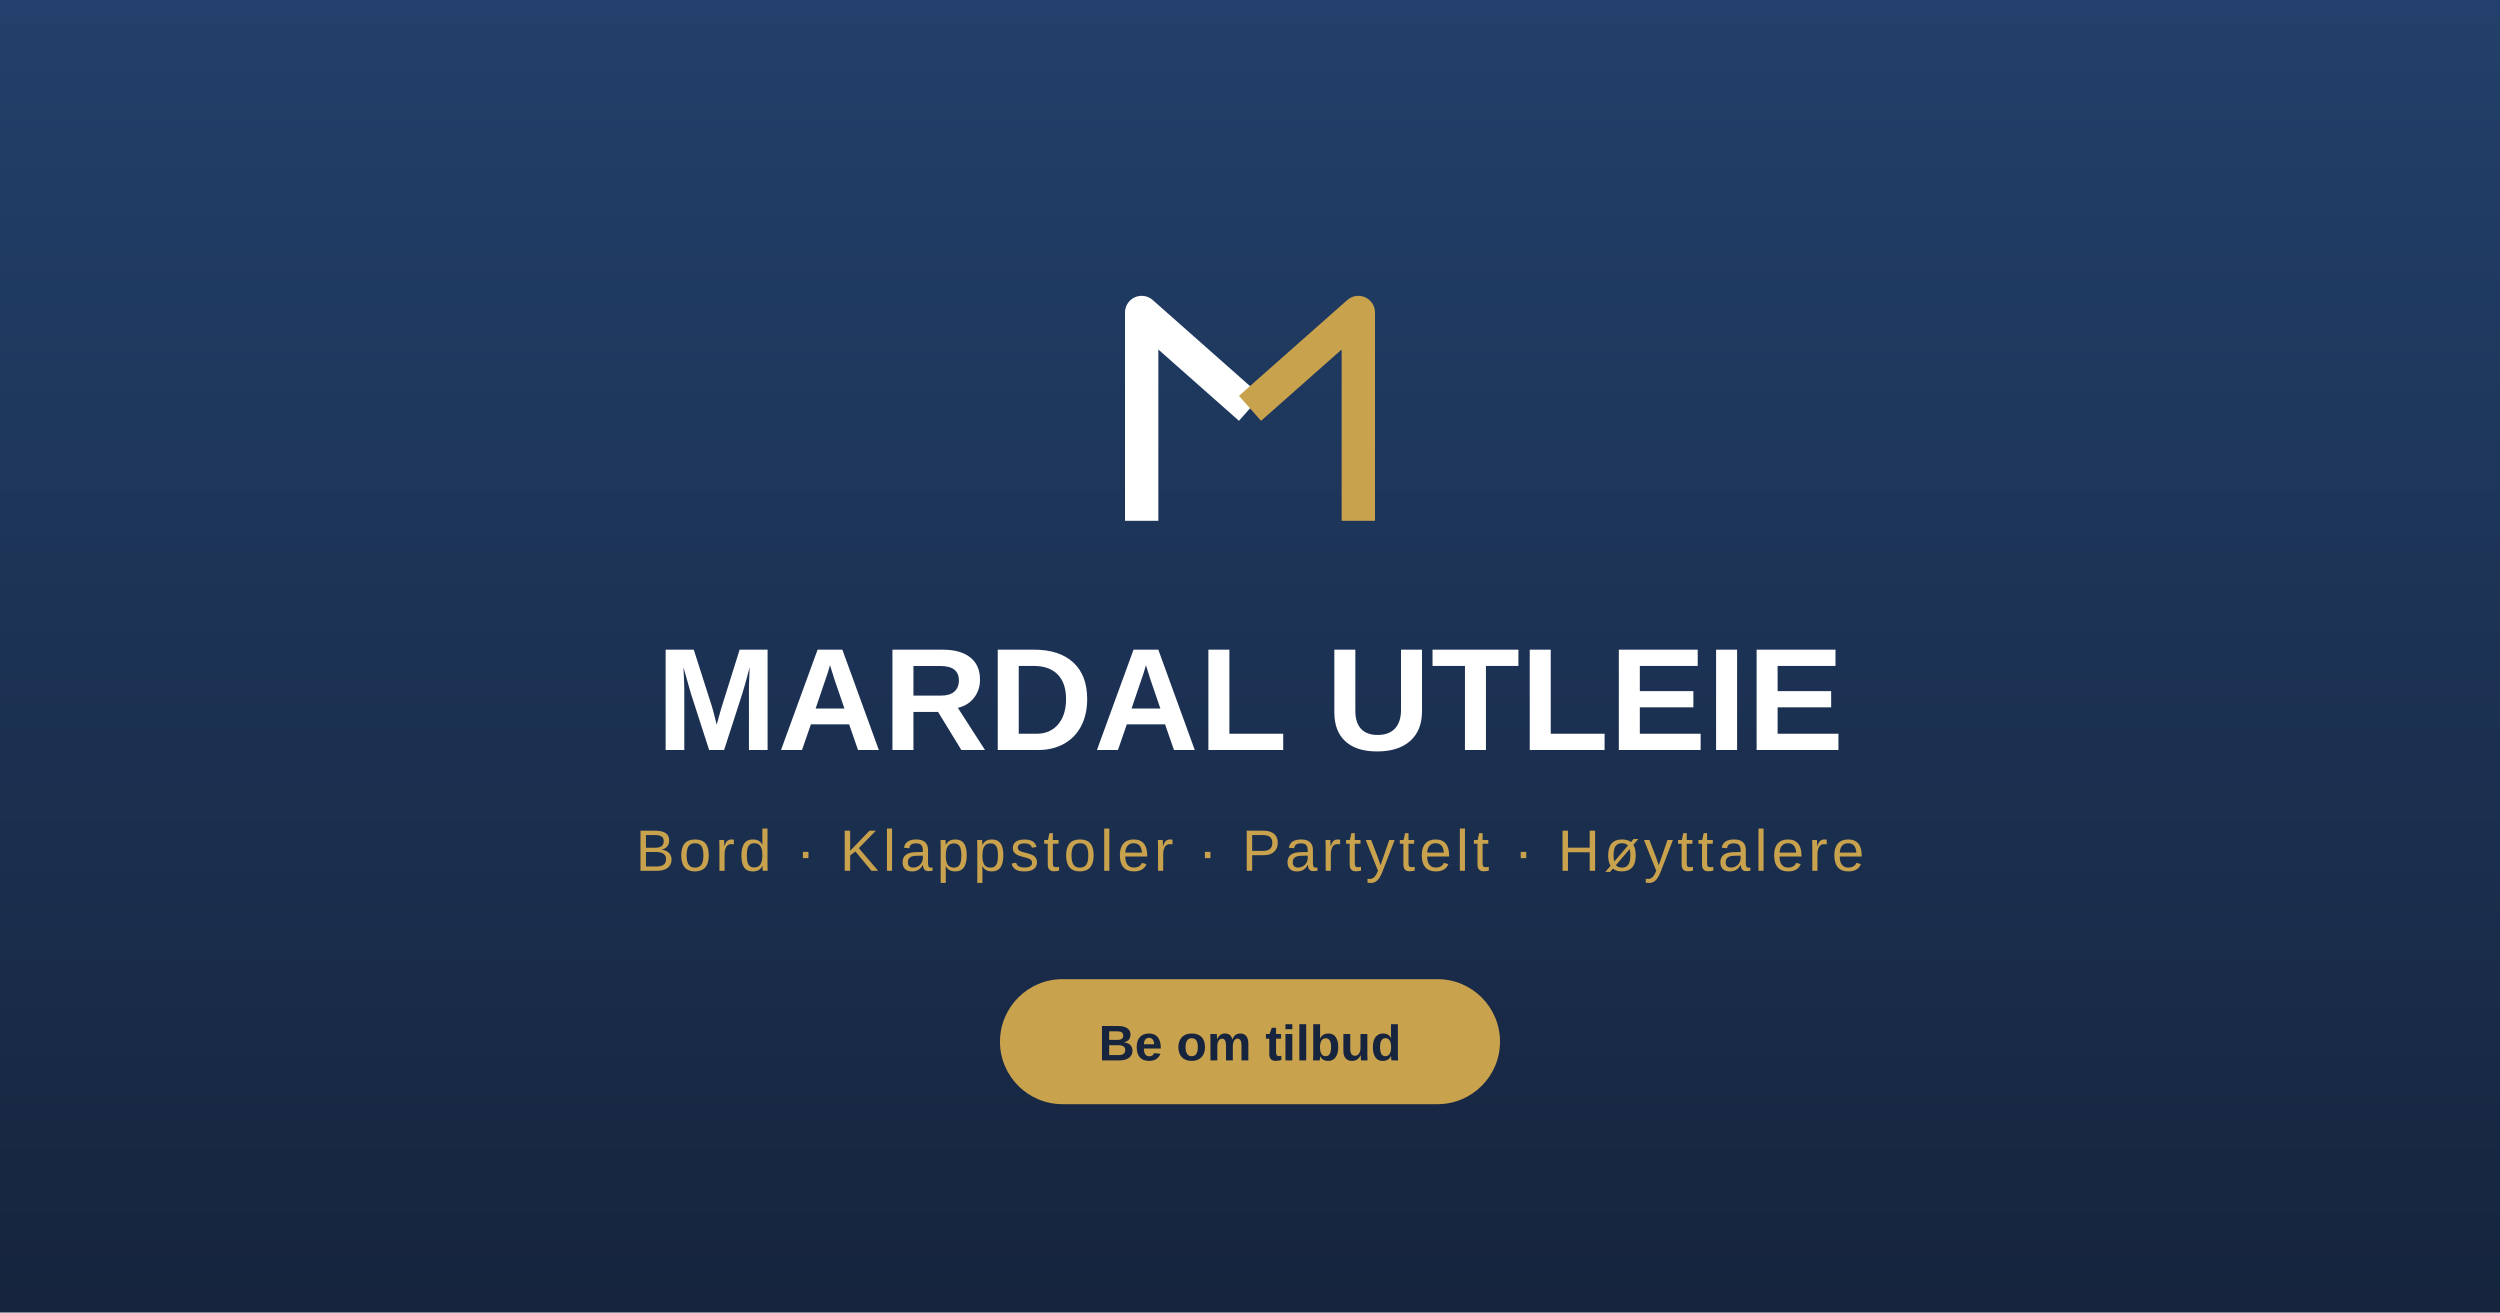
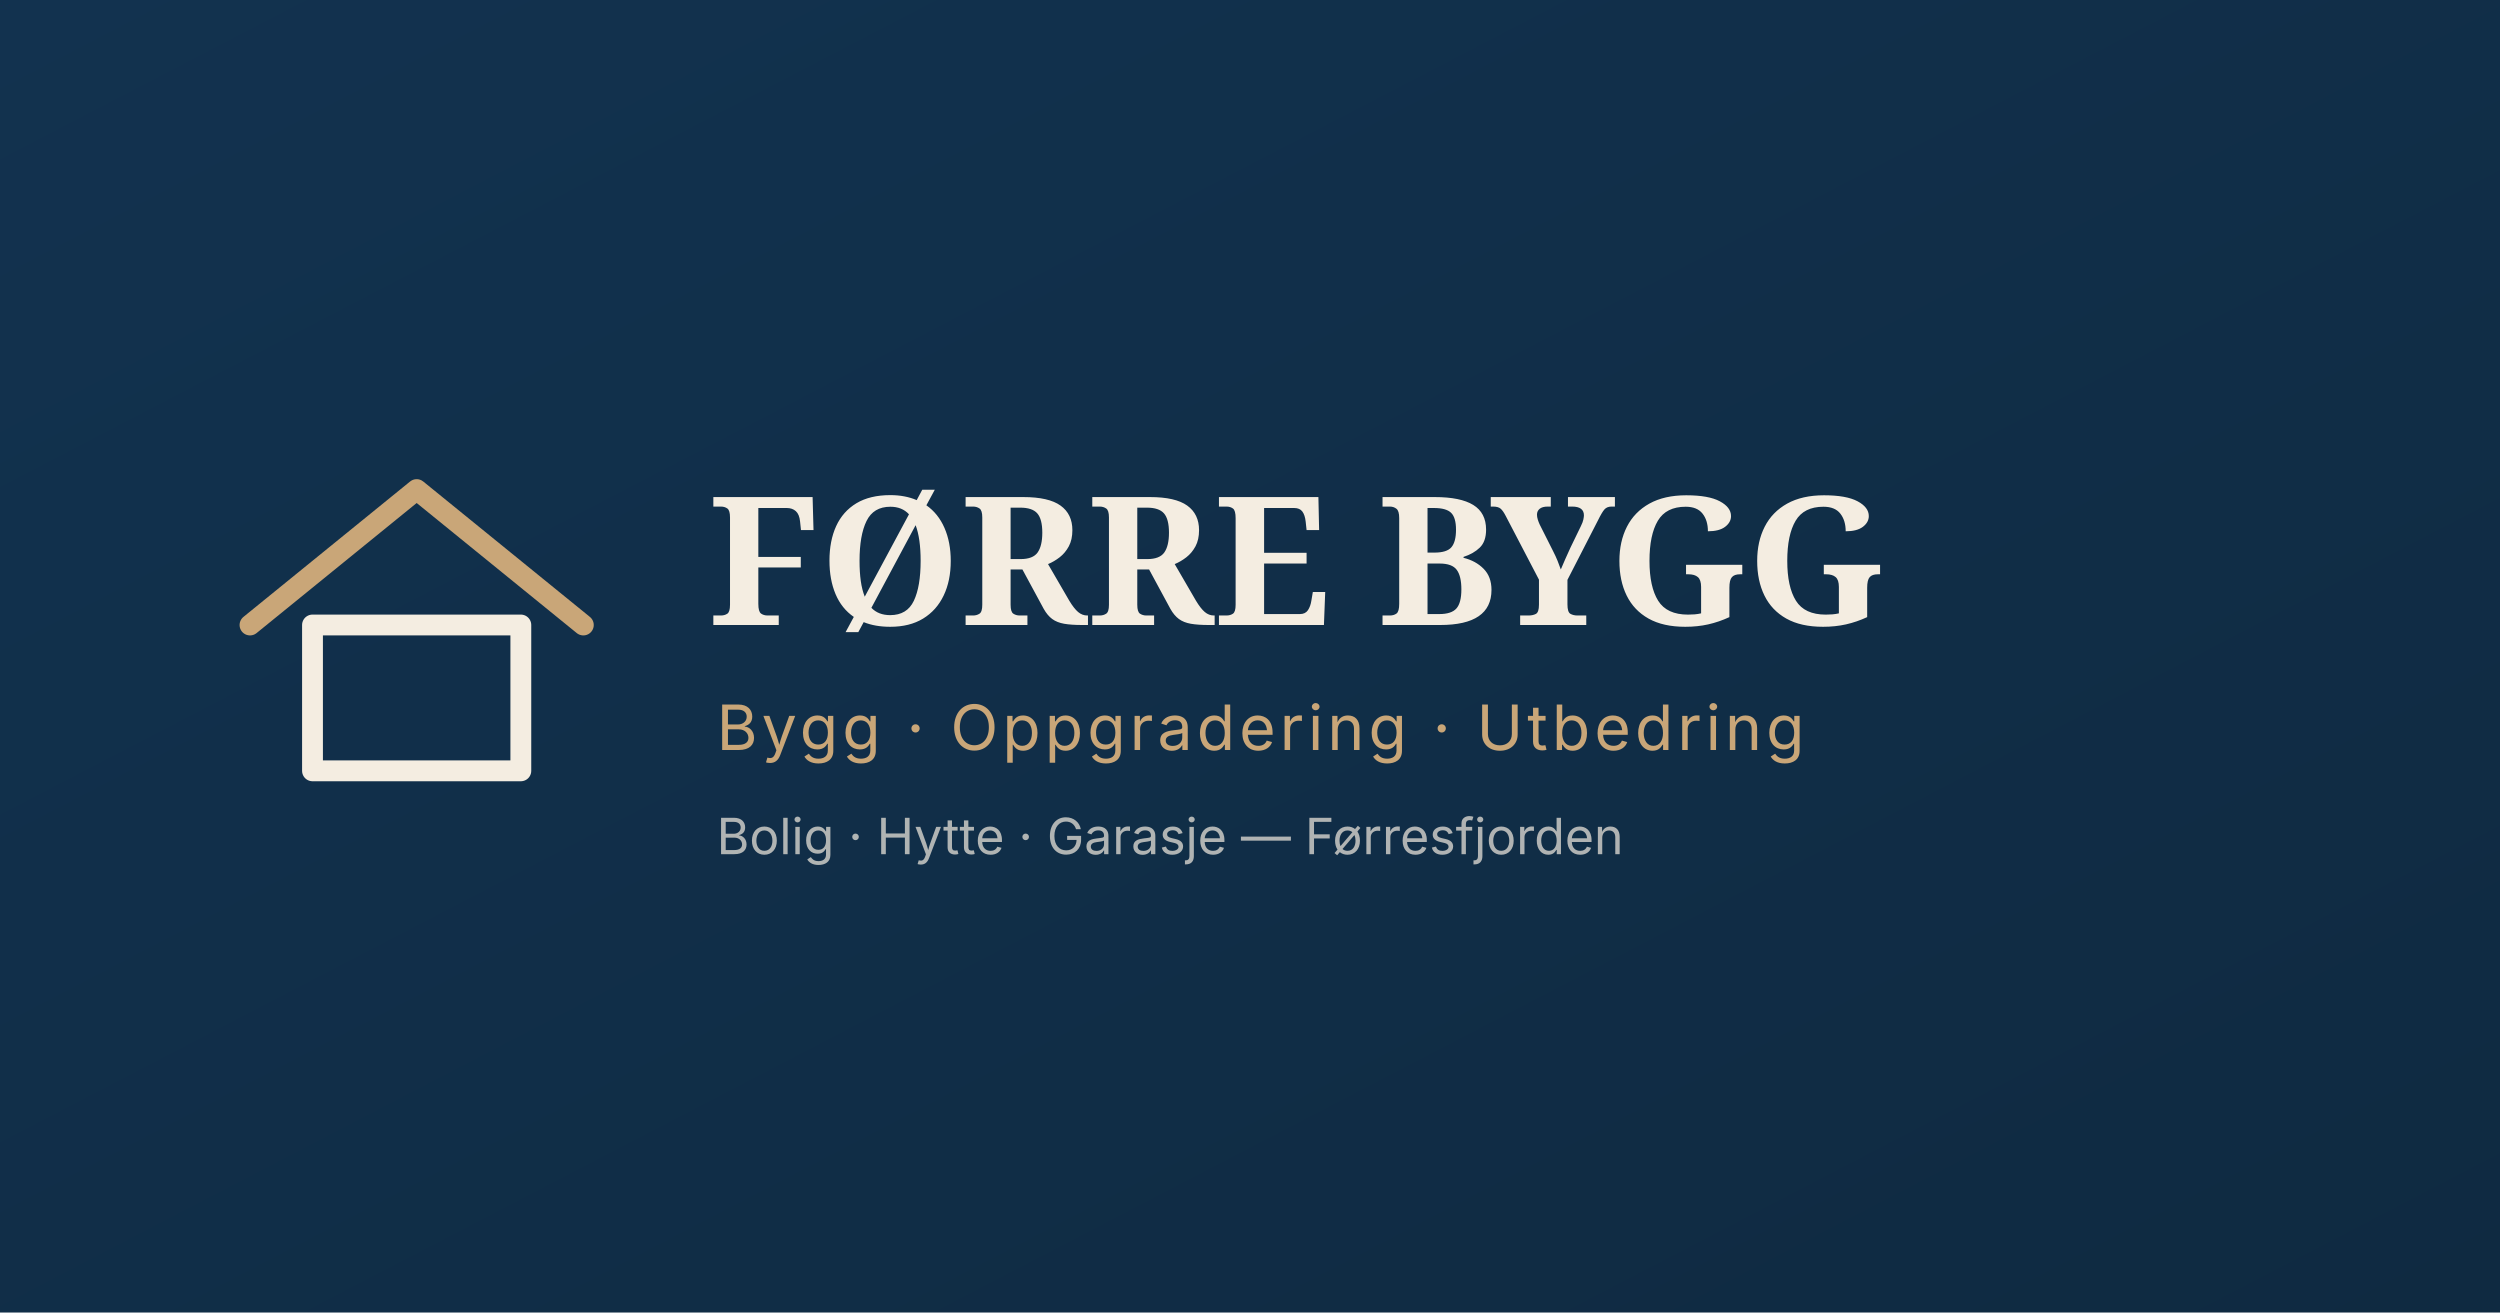
- <svg xmlns="http://www.w3.org/2000/svg" width="1200" height="630" viewBox="0 0 1200 630" fill="none">
+ <svg xmlns="http://www.w3.org/2000/svg" viewBox="0 0 1200 630" role="img" aria-label="Førre Bygg">
  <defs>
-     <linearGradient id="og" x1="0" y1="0" x2="0" y2="1">
-       <stop offset="0" stop-color="#22406b" />
-       <stop offset="1" stop-color="#16243d" />
+     <linearGradient id="og" x1="0" y1="0" x2="1" y2="1">
+       <stop offset="0" stop-color="#12324f" />
+       <stop offset="1" stop-color="#0f2a41" />
    </linearGradient>
  </defs>
  <rect width="1200" height="630" fill="url(#og)" />
-   <polyline points="548,250 548,150 600,196" fill="none" stroke="#ffffff" stroke-width="16" stroke-linejoin="round" />
-   <polyline points="600,196 652,150 652,250" fill="none" stroke="#c9a24e" stroke-width="16" stroke-linejoin="round" />
-   <text x="600" y="360" text-anchor="middle" font-family="'Arial Black', Arial, sans-serif" font-size="70" font-weight="800" fill="#ffffff">MARDAL UTLEIE</text>
-   <text x="600" y="418" text-anchor="middle" font-family="'Segoe UI', Arial, sans-serif" font-size="28" letter-spacing="2" fill="#c9a24e">Bord · Klappstoler · Partytelt · Høyttalere</text>
-   <rect x="480" y="470" width="240" height="60" rx="30" fill="#c9a24e" />
-   <text x="600" y="509" text-anchor="middle" font-family="'Segoe UI', Arial, sans-serif" font-size="24" font-weight="700" fill="#16243d">Be om tilbud</text>
+   <polyline points="120,300 200,235 280,300" fill="none" stroke="#c9a678" stroke-width="10" stroke-linecap="round" stroke-linejoin="round" />
+   <rect x="150" y="300" width="100" height="70" fill="none" stroke="#f4ede1" stroke-width="10" stroke-linejoin="round" />
+   <text x="340" y="300" font-family="Georgia, serif" font-size="86" font-weight="700" fill="#f4ede1">FØRRE BYGG</text>
+   <text x="344" y="360" font-family="Inter, Arial, sans-serif" font-size="30" letter-spacing="2" fill="#c9a678">Bygg · Oppgradering · Utbedring</text>
+   <text x="344" y="410" font-family="Inter, Arial, sans-serif" font-size="24" fill="#f4ede1" fill-opacity="0.7">Bolig · Hytte · Garasje — Førresfjorden</text>
</svg>
